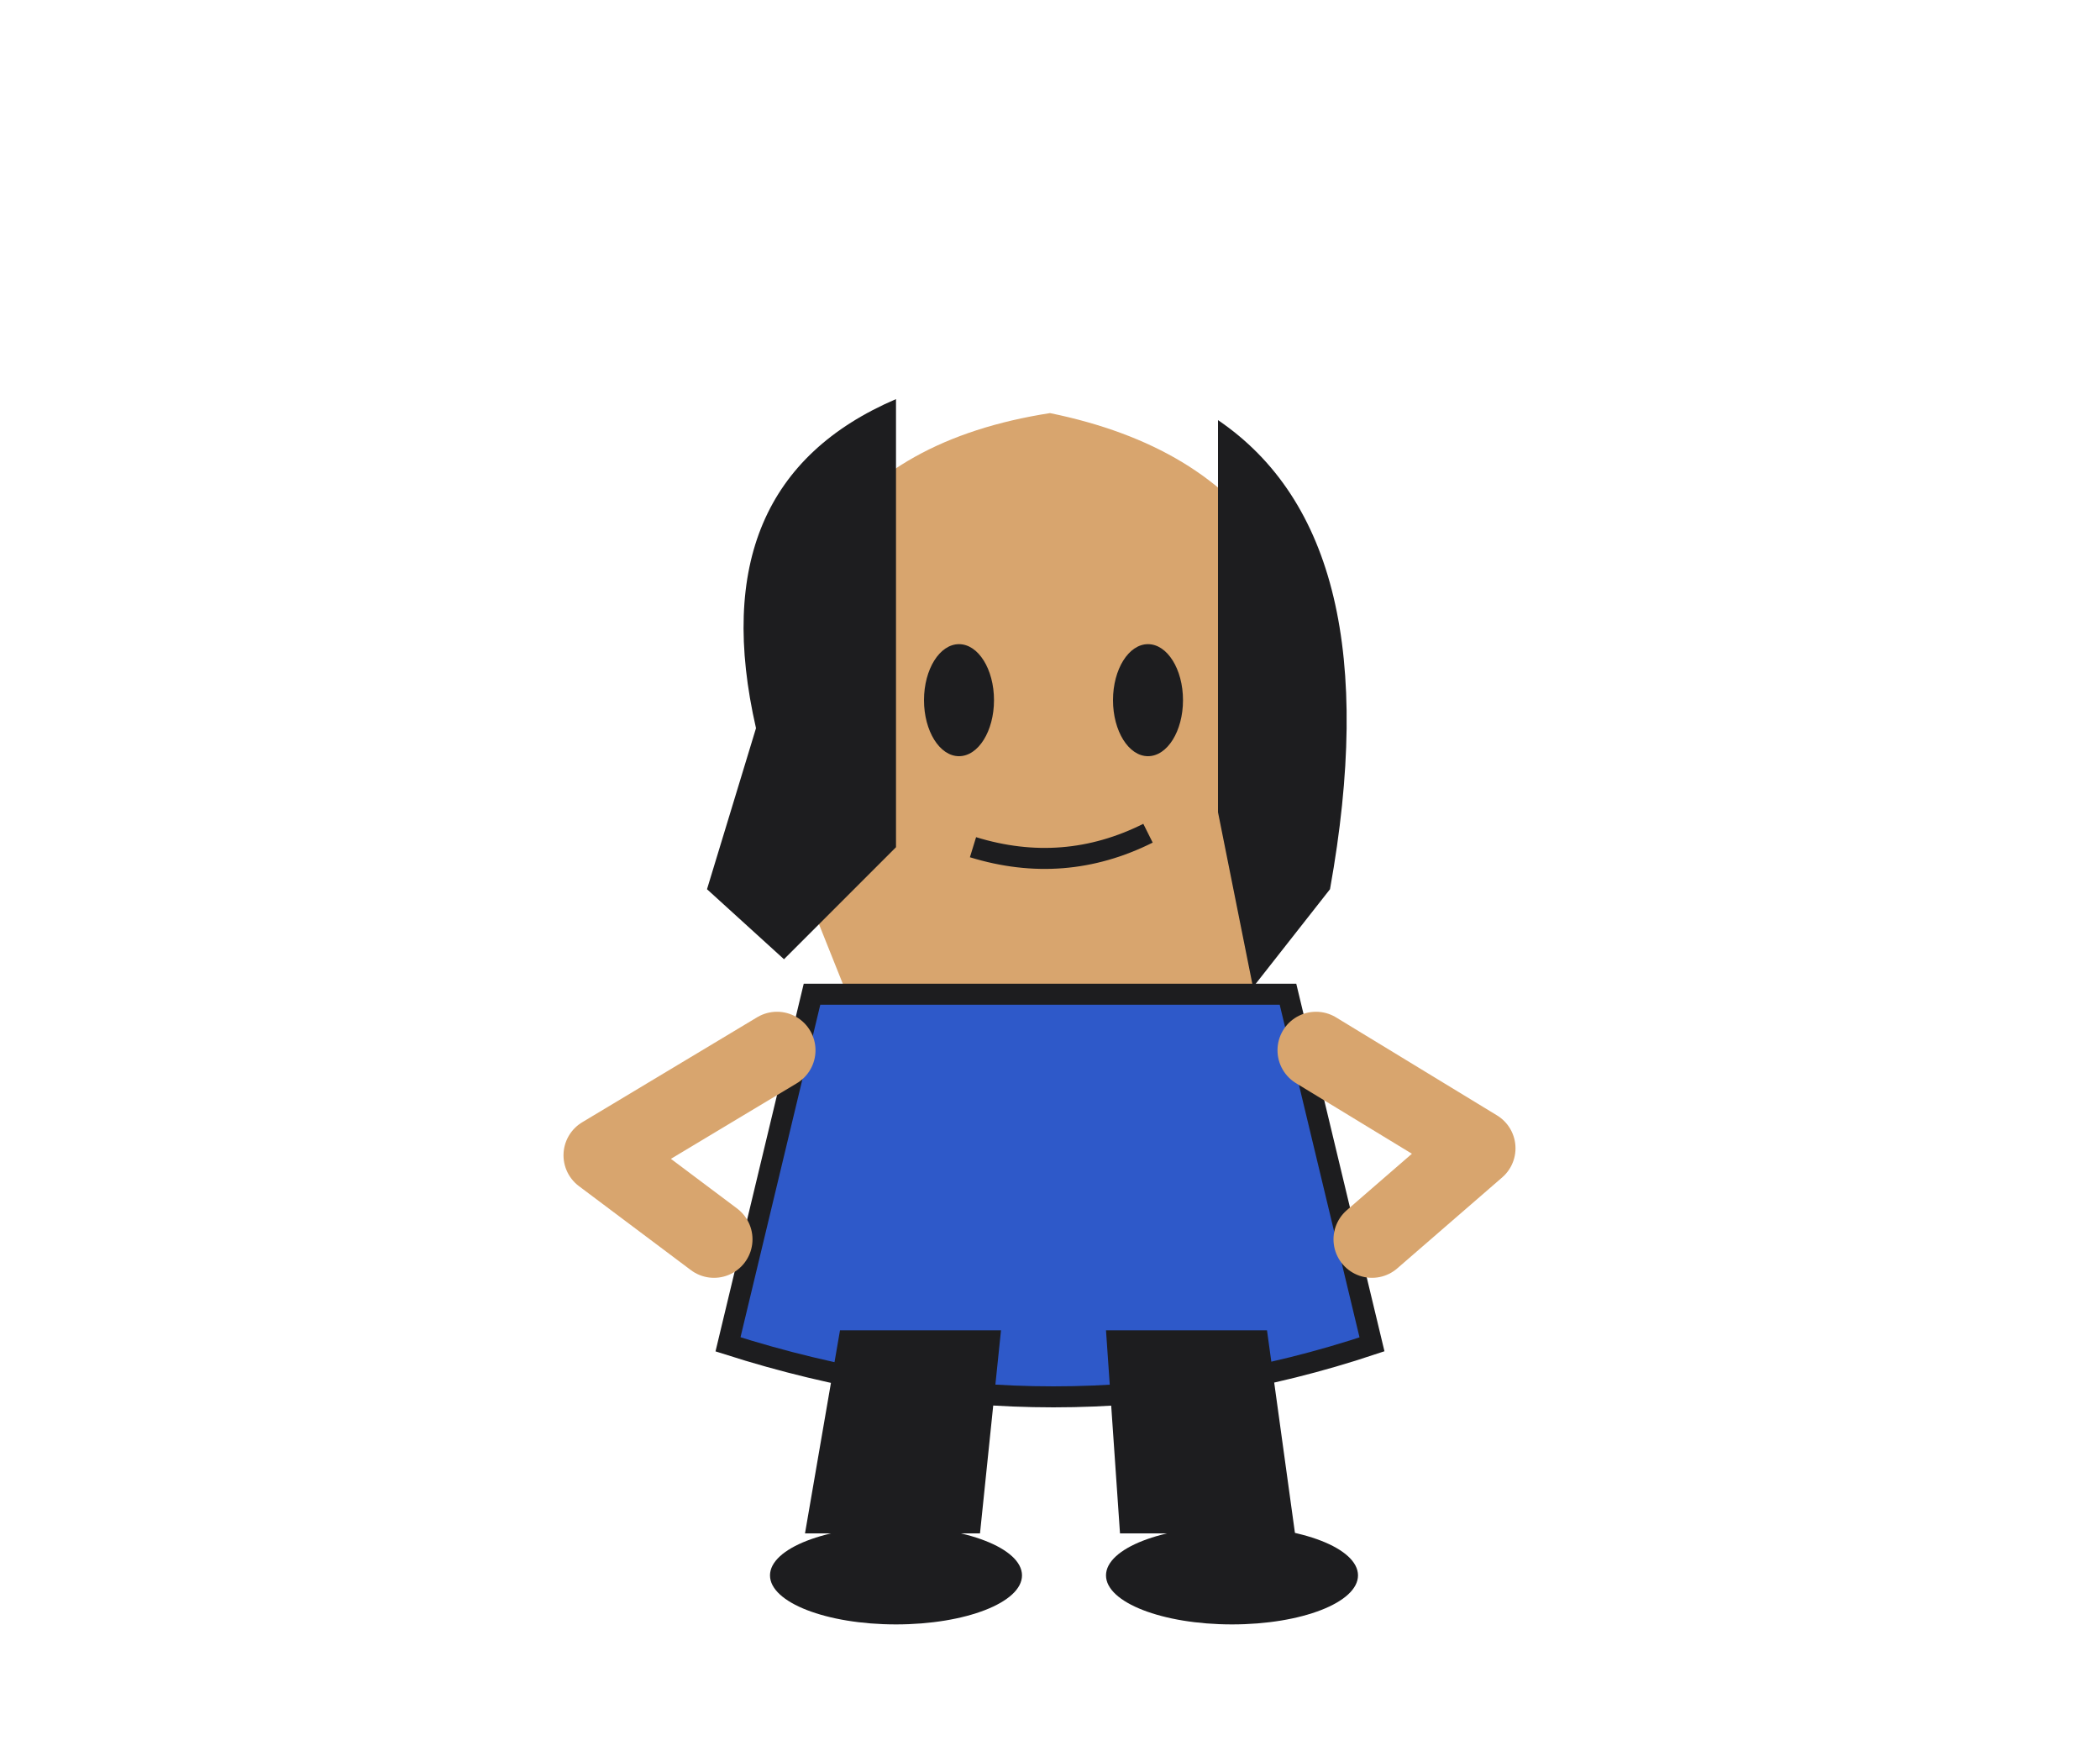
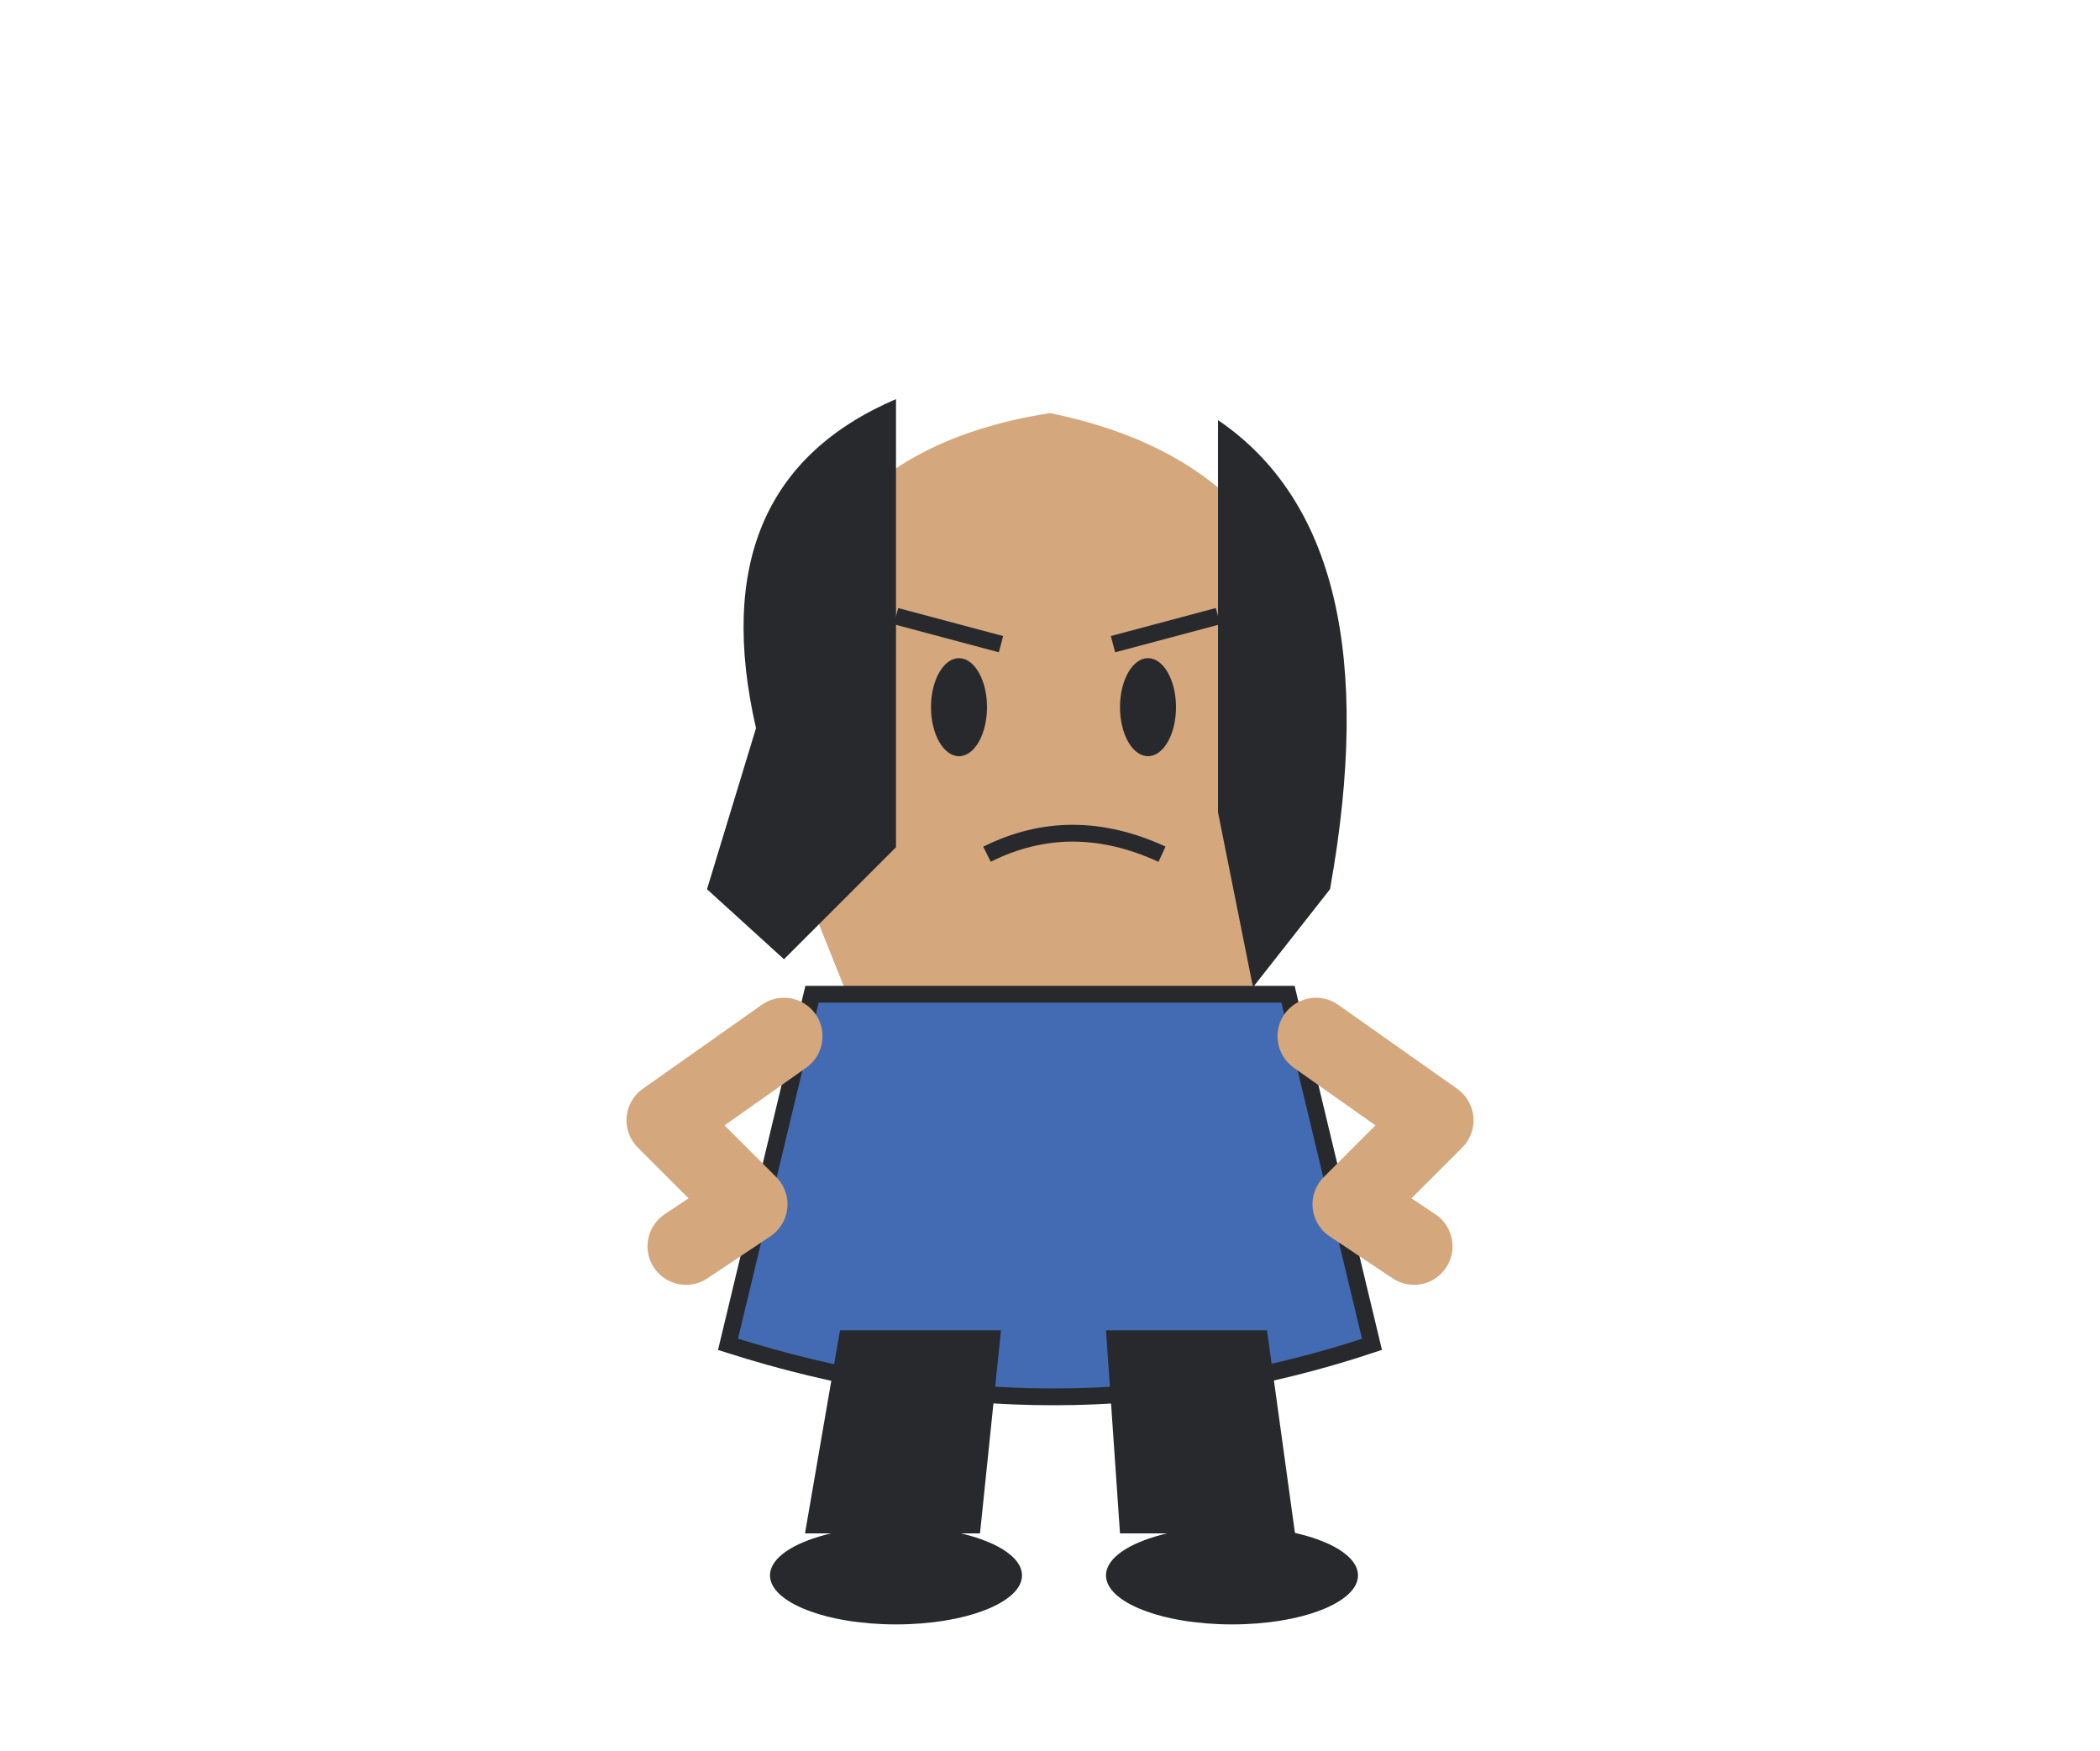
<svg xmlns="http://www.w3.org/2000/svg" width="300" height="250" viewBox="0 0 300 250">
-   <path d="M111 117 Q105 66 150 59 Q194 68 188 117 L178 143 L121 142Z" fill="#D8A56E" />
-   <path d="M108 104 Q100 69 128 57 L128 121 L112 137 L101 127Z M174 60 Q199 77 190 127 L179 141 L174 116Z" fill="#1D1D1F" />
-   <ellipse cx="137" cy="100" rx="5" ry="8" fill="#1D1D1F" />
-   <ellipse cx="164" cy="100" rx="5" ry="8" fill="#1D1D1F" />
-   <path d="M139 121 Q152 125 164 119" fill="none" stroke="#1D1D1F" stroke-width="3" />
-   <path d="M116 142 L184 142 L196 192 Q151 207 104 192Z" fill="#2E59C9" stroke="#1D1D1F" stroke-width="3" />
-   <path d="M111 150 L86 165 L102 177 M188 150 L211 164 L196 177" fill="none" stroke="#D8A56E" stroke-width="11" stroke-linecap="round" stroke-linejoin="round" />
-   <path d="M120 190 L143 190 L140 219 L115 219Z M158 190 L181 190 L185 219 L160 219Z" fill="#1D1D1F" />
-   <ellipse cx="128" cy="225" rx="18" ry="7" fill="#1D1D1F" />
-   <ellipse cx="176" cy="225" rx="18" ry="7" fill="#1D1D1F" />
+   <path d="M111 117 Q105 66 150 59 Q194 68 188 117 L178 143 L121 142Z" fill="#D4A77C" />
+   <path d="M108 104 Q100 69 128 57 L128 121 L112 137 L101 127Z M174 60 Q199 77 190 127 L179 141 L174 116Z" fill="#27292D" />
+   <path d="M128 88 L143 92 M159 92 L174 88" stroke="#27292D" stroke-width="2.4" />
+   <ellipse cx="137" cy="101" rx="4" ry="7" fill="#27292D" />
+   <ellipse cx="164" cy="101" rx="4" ry="7" fill="#27292D" />
+   <path d="M141 122 Q153 116 166 122" fill="none" stroke="#27292D" stroke-width="2.4" />
+   <path d="M116 142 L184 142 L196 192 Q151 207 104 192Z" fill="#426BB3" stroke="#27292D" stroke-width="2.4" />
+   <path d="M112 148 L95 160 L107 172 L98 178 M188 148 L205 160 L193 172 L202 178" fill="none" stroke="#D4A77C" stroke-width="11" stroke-linecap="round" stroke-linejoin="round" />
+   <path d="M120 190 L143 190 L140 219 L115 219Z M158 190 L181 190 L185 219 L160 219Z" fill="#27292D" />
+   <ellipse cx="128" cy="225" rx="18" ry="7" fill="#27292D" />
+   <ellipse cx="176" cy="225" rx="18" ry="7" fill="#27292D" />
</svg>
